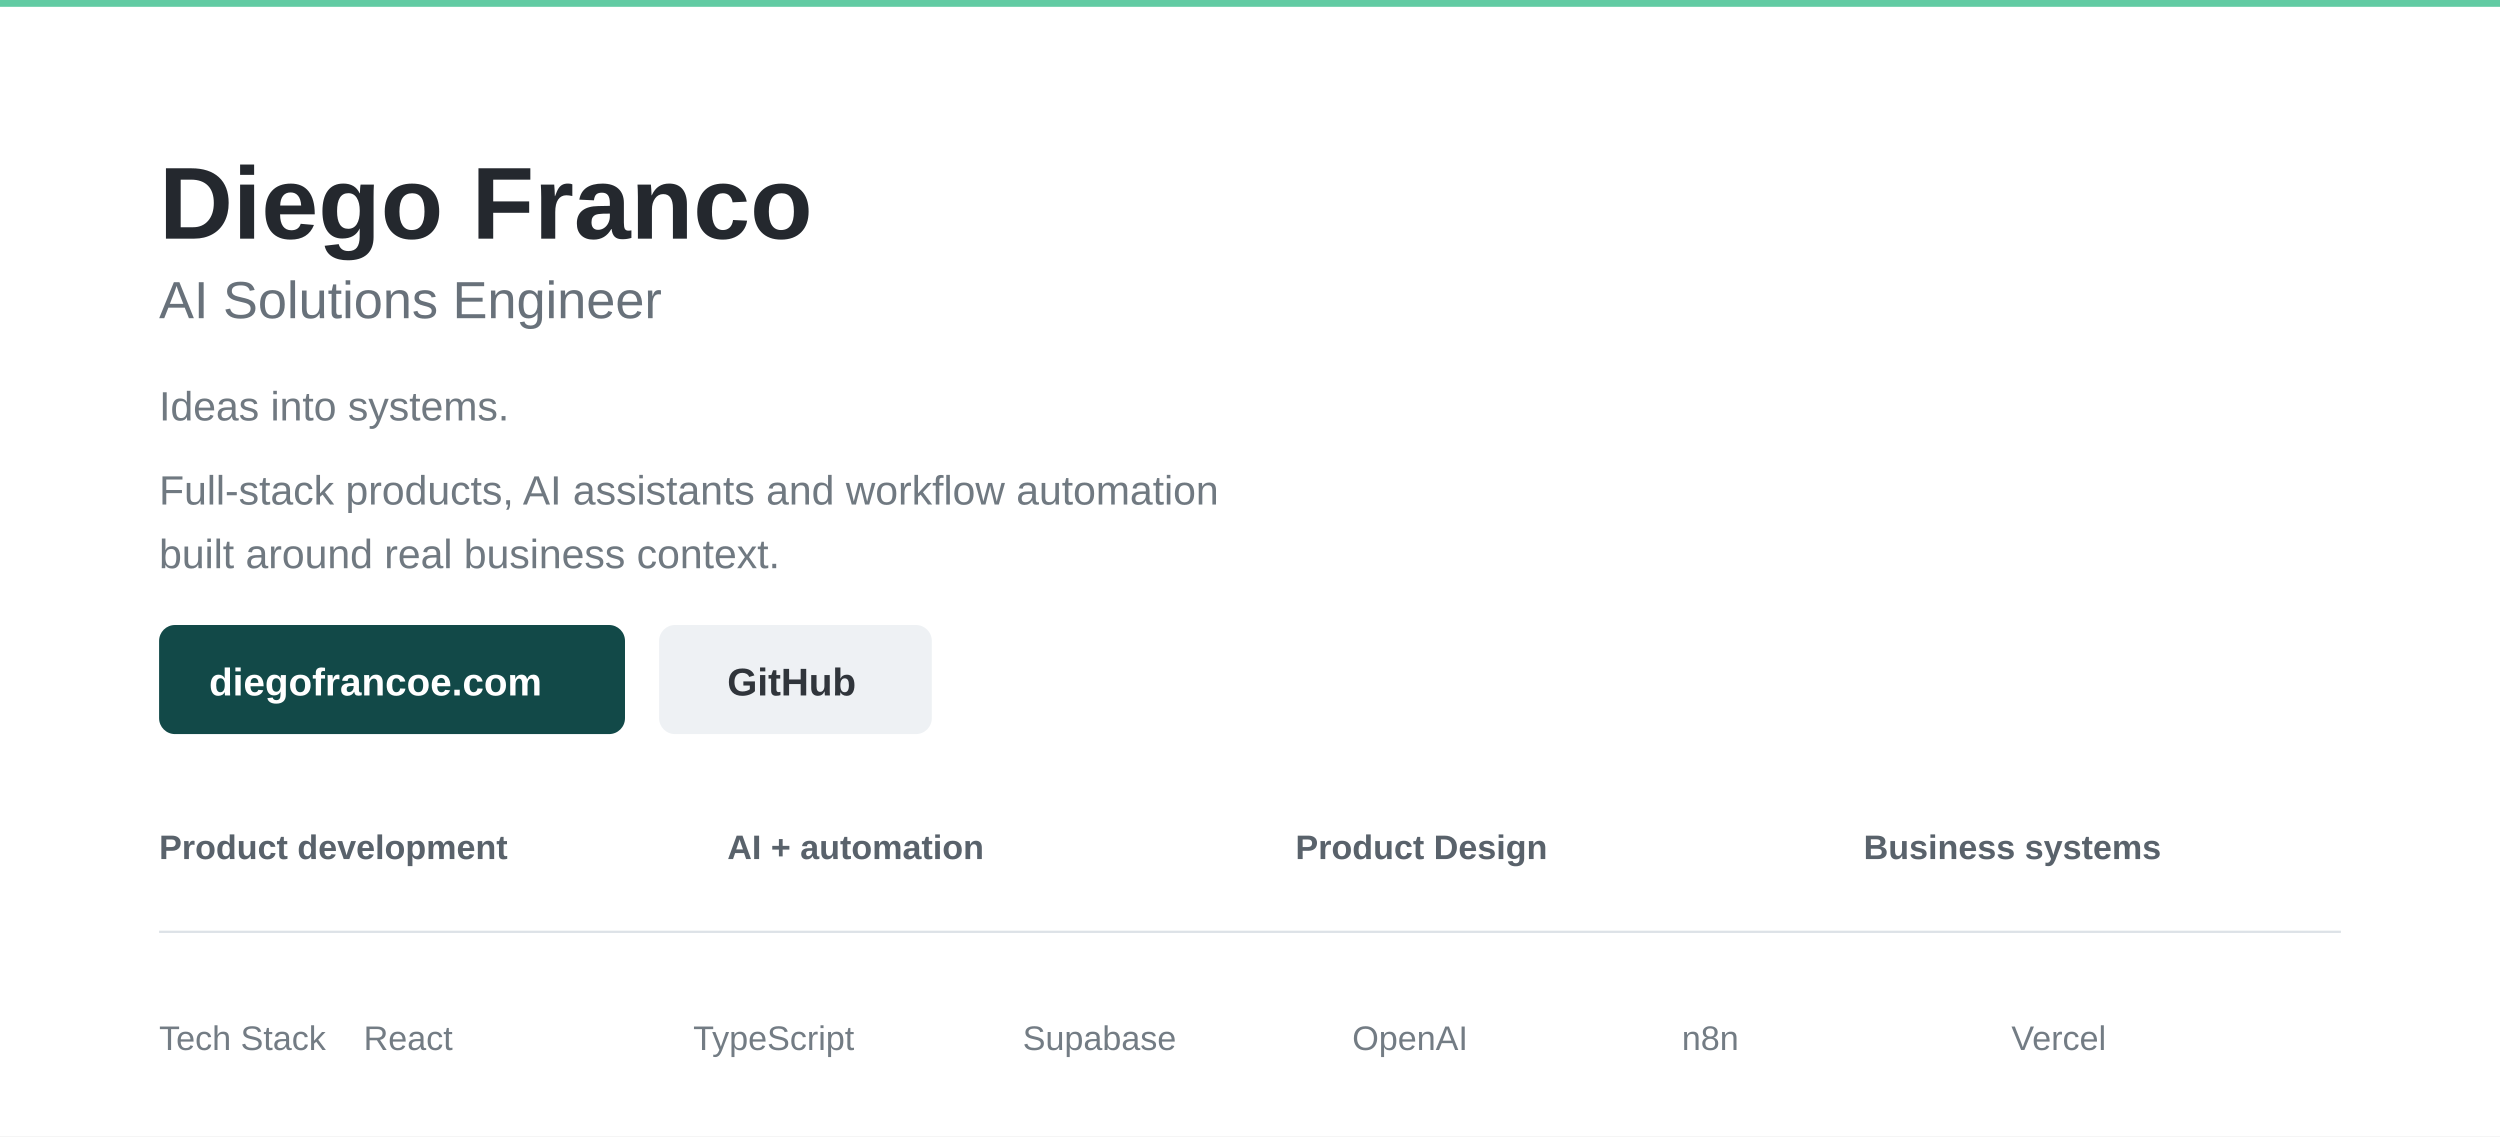
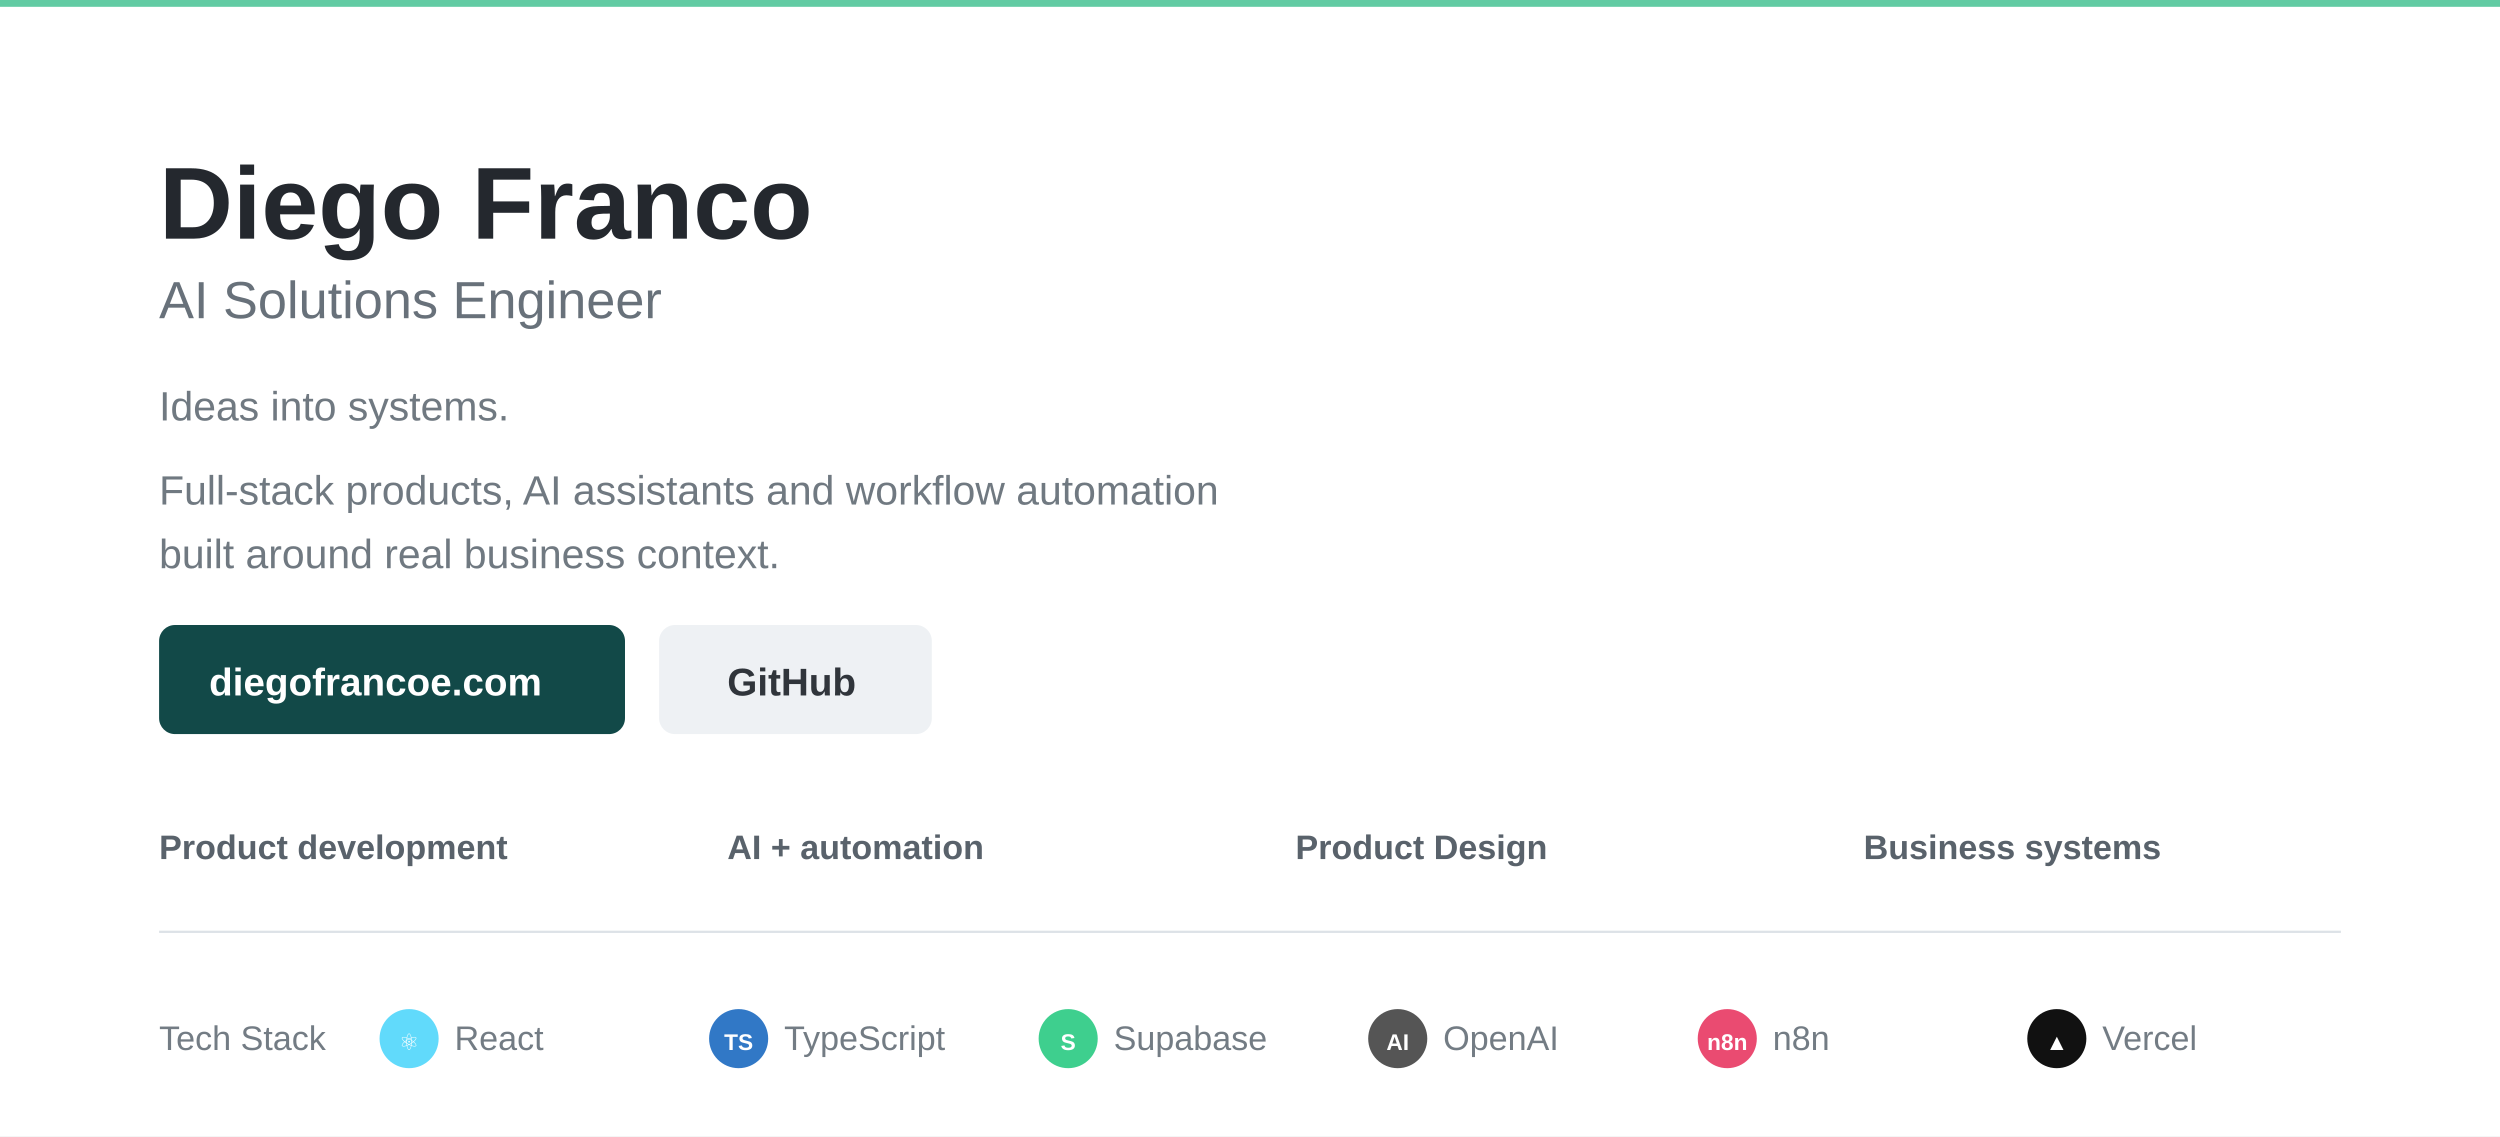
<svg xmlns="http://www.w3.org/2000/svg" width="1100" height="500" viewBox="0 0 1100 500">
  <style>.title{font:700 45px Arial,sans-serif;fill:#24282e}.sub{font:23px Arial,sans-serif;fill:#68717a}.desc{font:18px Arial,sans-serif;fill:#707981}.cap{font:600 15px Arial,sans-serif;fill:#59626b}.stack{font:15px Arial,sans-serif;fill:#737c84}.btn{font:700 17px Arial,sans-serif}</style>
  <rect width="1100" height="500" fill="#fff" />
  <rect x="0" width="1100" height="3" fill="#62CBA3" />
  <text x="70" y="105" class="title">Diego Franco</text>
  <text x="70" y="140" class="sub">AI Solutions Engineer</text>
  <text x="70" y="185" class="desc">Ideas into systems.</text>
  <text x="70" y="222" class="desc">Full-stack products, AI assistants and workflow automation</text>
  <text x="70" y="250" class="desc">built around real business context.</text>
  <rect x="70" y="275" width="205" height="48" rx="7" fill="#124948" />
  <text x="92" y="306" class="btn" fill="#fff">diegofrancoe.com</text>
  <rect x="290" y="275" width="120" height="48" rx="7" fill="#EEF1F4" />
  <text x="320" y="306" class="btn" fill="#30353B">GitHub</text>
  <text x="70" y="378" class="cap">Product development</text>
  <text x="320" y="378" class="cap">AI + automation</text>
  <text x="570" y="378" class="cap">Product Design</text>
  <text x="820" y="378" class="cap">Business systems</text>
  <line x1="70" y1="410" x2="1030" y2="410" stroke="#DDE2E7" />
  <text x="70" y="462" class="stack">Tech Stack</text>
-   <text x="160" y="462" class="stack">React</text>
-   <text x="305" y="462" class="stack">TypeScript</text>
-   <text x="450" y="462" class="stack">Supabase</text>
-   <text x="595" y="462" class="stack">OpenAI</text>
-   <text x="740" y="462" class="stack">n8n</text>
-   <text x="885" y="462" class="stack">Vercel</text>
+   <circle cx="180" cy="457" r="13" fill="#61DAFB" />
+   <text x="180" y="462" text-anchor="middle" style="font:700 10px Arial,sans-serif;fill:#fff">⚛</text>
+   <text x="200" y="462" class="stack">React</text>
+   <circle cx="325" cy="457" r="13" fill="#3178C6" />
+   <text x="325" y="462" text-anchor="middle" style="font:700 10px Arial,sans-serif;fill:#fff">TS</text>
+   <text x="345" y="462" class="stack">TypeScript</text>
+   <circle cx="470" cy="457" r="13" fill="#3ECF8E" />
+   <text x="470" y="462" text-anchor="middle" style="font:700 10px Arial,sans-serif;fill:#fff">S</text>
+   <text x="490" y="462" class="stack">Supabase</text>
+   <circle cx="615" cy="457" r="13" fill="#555" />
+   <text x="615" y="462" text-anchor="middle" style="font:700 10px Arial,sans-serif;fill:#fff">AI</text>
+   <text x="635" y="462" class="stack">OpenAI</text>
+   <circle cx="760" cy="457" r="13" fill="#EA4B71" />
+   <text x="760" y="462" text-anchor="middle" style="font:700 10px Arial,sans-serif;fill:#fff">n8n</text>
+   <text x="780" y="462" class="stack">n8n</text>
+   <circle cx="905" cy="457" r="13" fill="#111" />
+   <text x="905" y="462" text-anchor="middle" style="font:700 10px Arial,sans-serif;fill:#fff">▲</text>
+   <text x="925" y="462" class="stack">Vercel</text>
</svg>
